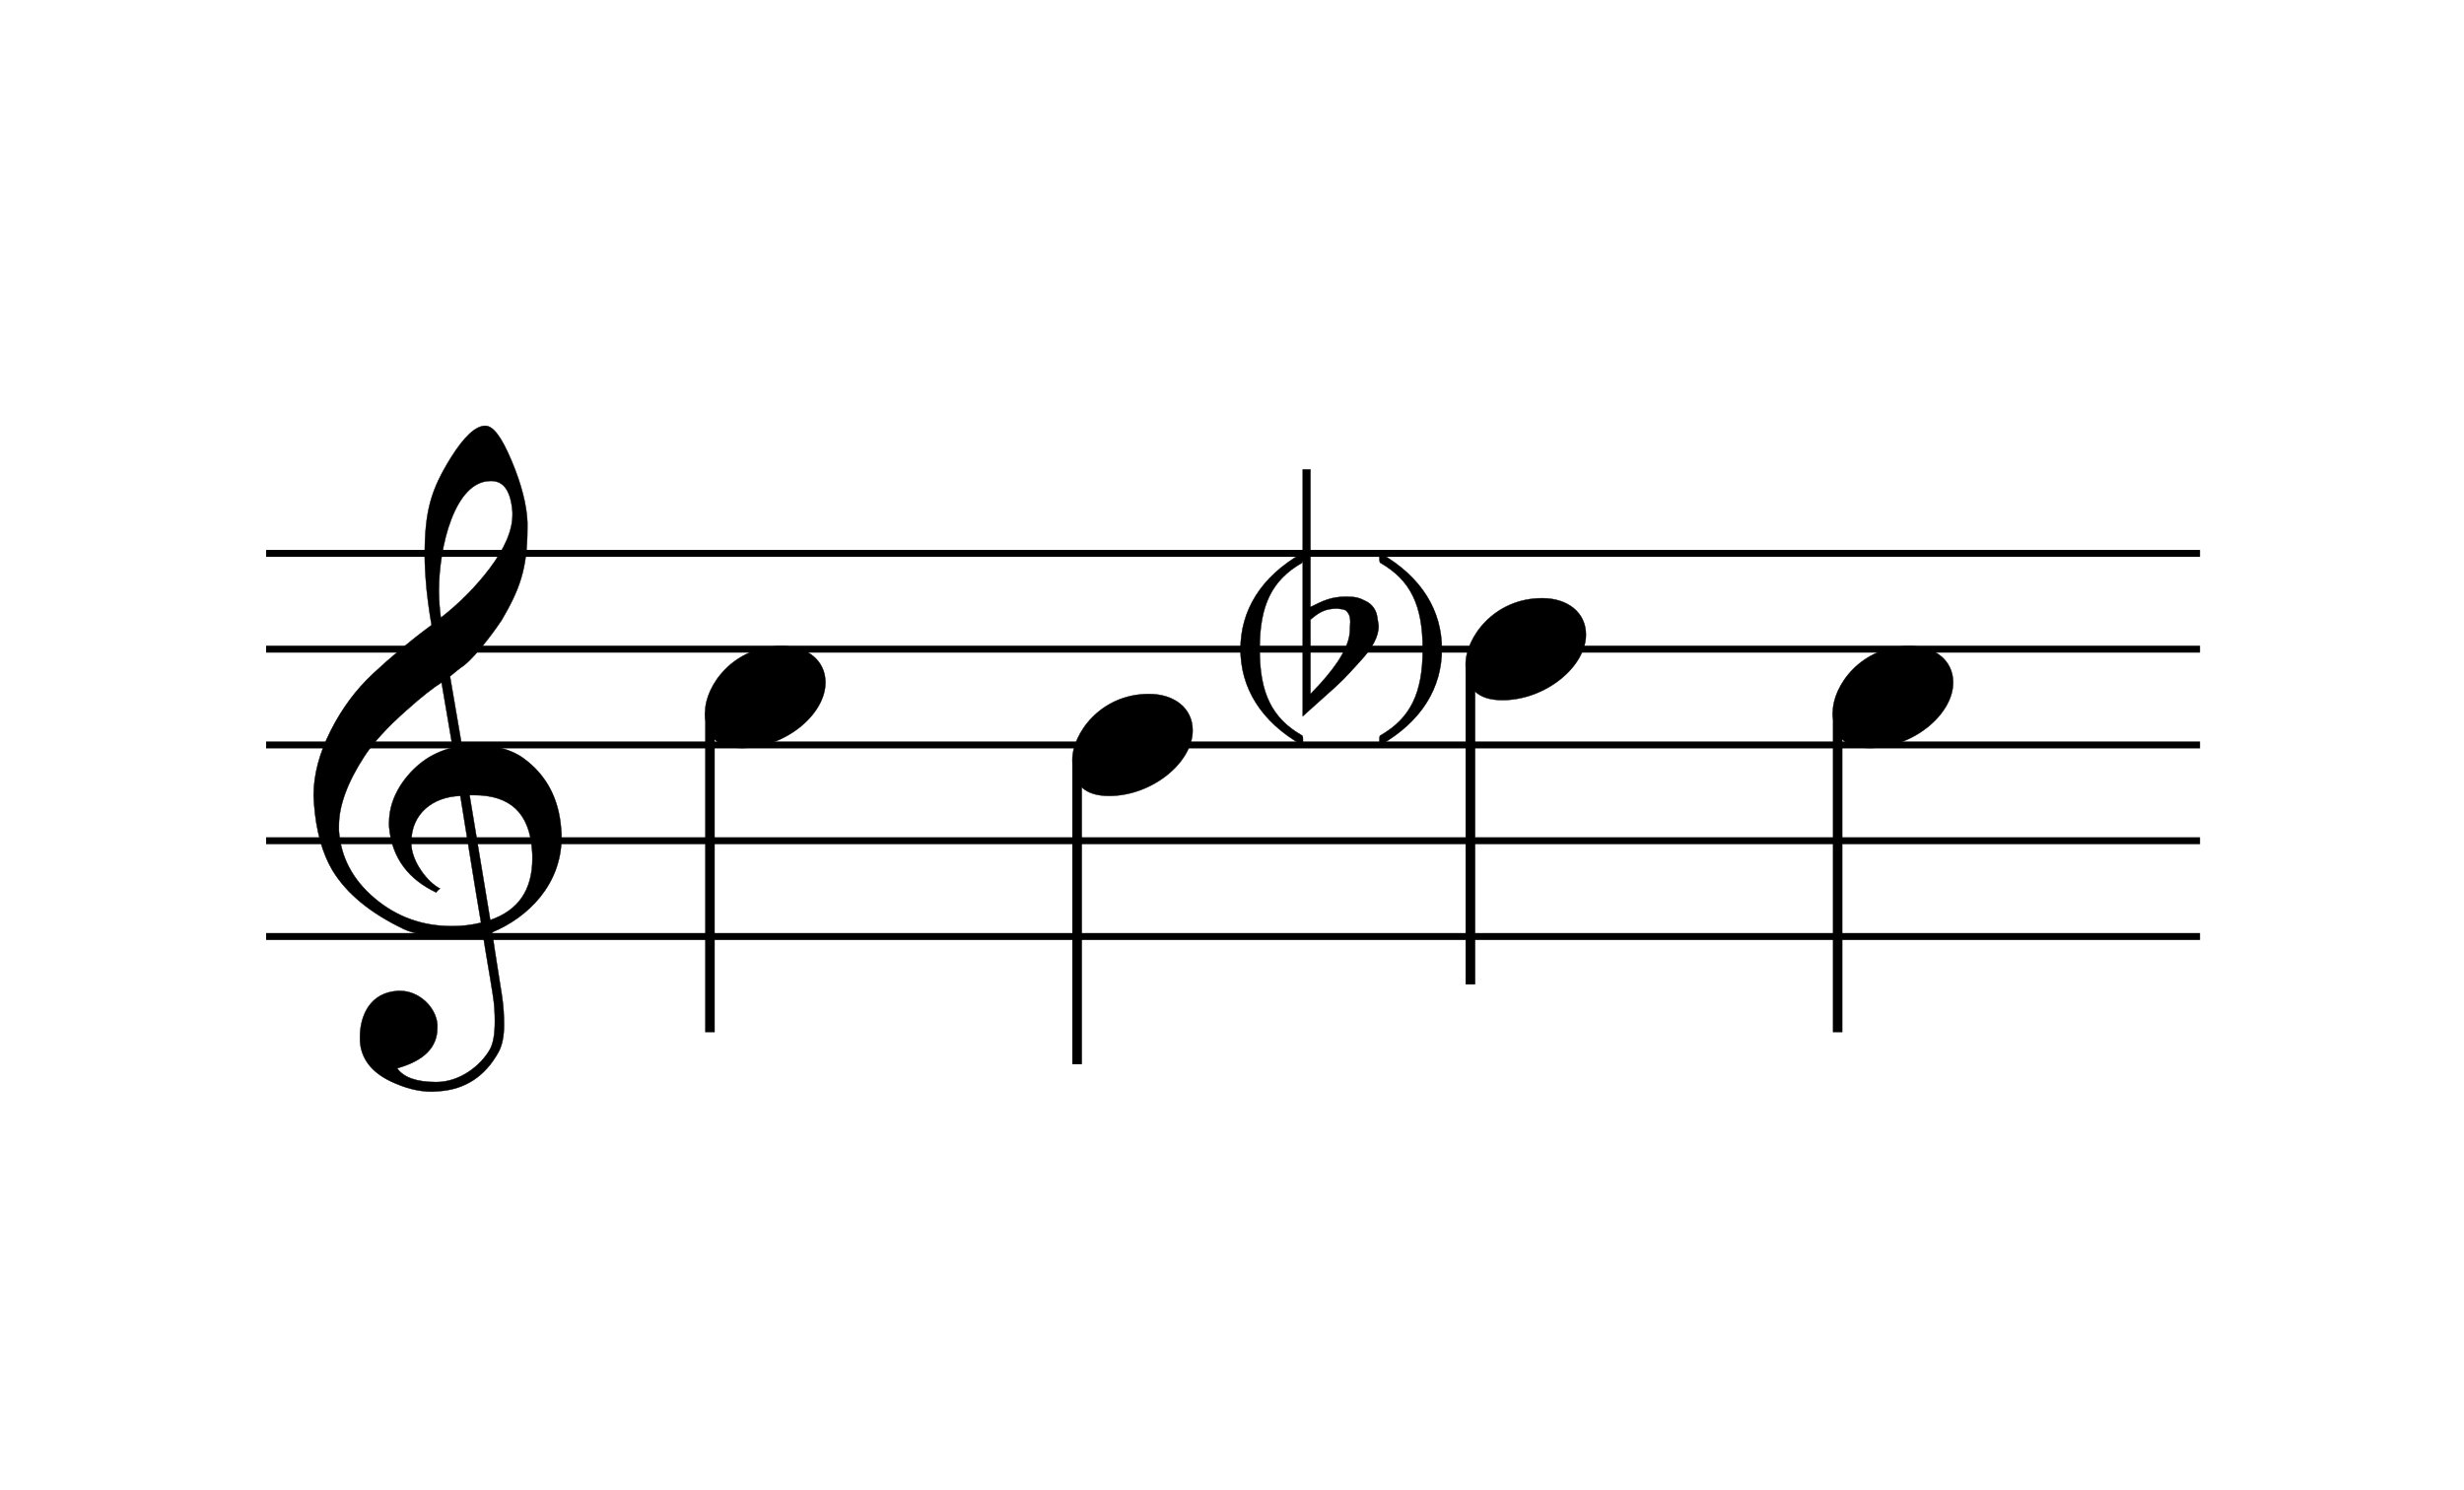
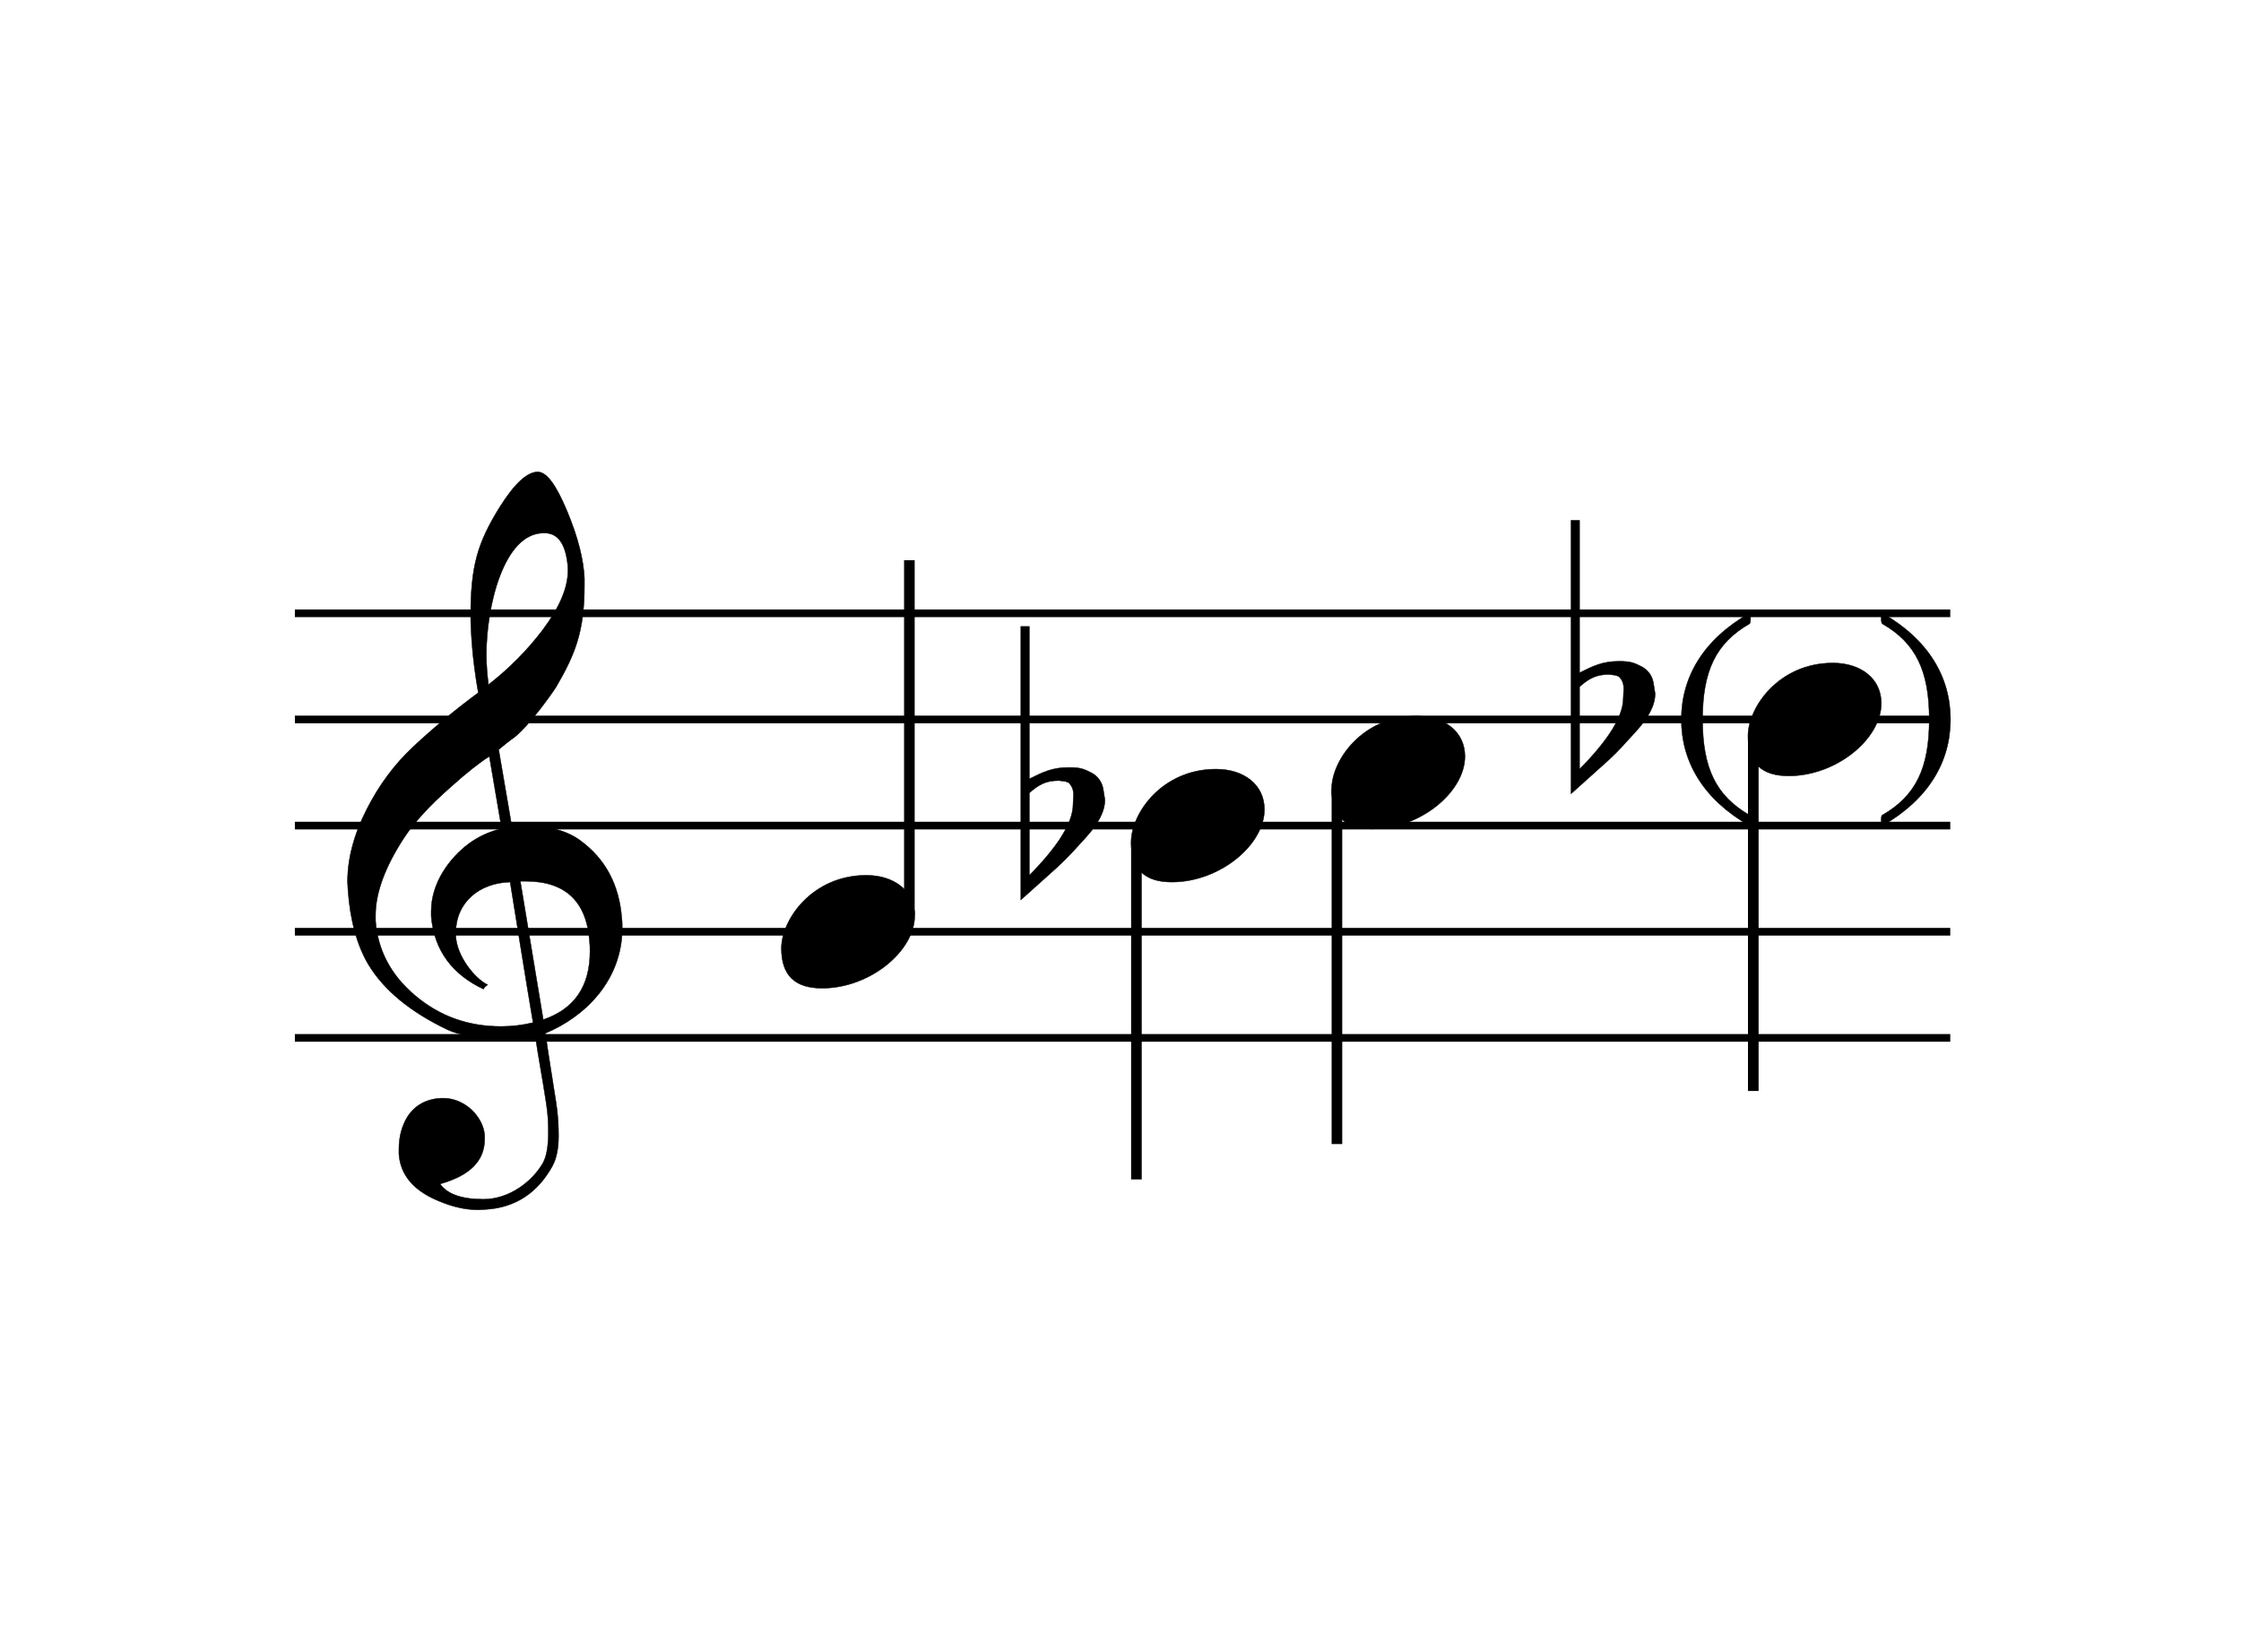
- <svg xmlns="http://www.w3.org/2000/svg" xmlns:xlink="http://www.w3.org/1999/xlink" width="463px" height="280px" version="1.1" overflow="visible" id="gcfdxr5">
+ <svg xmlns="http://www.w3.org/2000/svg" xmlns:xlink="http://www.w3.org/1999/xlink" width="380px" height="280px" version="1.1" overflow="visible" id="wcnda8u">
  <defs>
-     <g id="E050-gcfdxr5">
+     <g id="E050-wcnda8u">
      <path transform="scale(1,-1)" d="M441 -245c-23 -4 -48 -6 -76 -6c-59 0 -102 7 -130 20c-88 42 -150 93 -187 154c-26 44 -43 103 -48 176c0 6 -1 13 -1 19c0 54 15 111 45 170c29 57 65 106 110 148s96 85 153 127c-3 16 -8 46 -13 92c-4 43 -5 73 -5 89c0 117 16 172 69 257c34 54 64 82 89 82 c21 0 43 -30 69 -92s39 -115 41 -159v-15c0 -109 -21 -162 -67 -241c-13 -20 -63 -90 -98 -118c-13 -9 -25 -19 -37 -29l31 -181c8 1 18 2 28 2c58 0 102 -12 133 -35c59 -43 92 -104 98 -184c1 -7 1 -15 1 -22c0 -123 -87 -209 -181 -248c8 -57 17 -110 25 -162 c5 -31 6 -58 6 -80c0 -30 -5 -53 -14 -70c-35 -64 -88 -99 -158 -103c-5 0 -11 -1 -16 -1c-37 0 -72 10 -108 27c-50 24 -77 59 -80 105v11c0 29 7 55 20 76c18 28 45 42 79 44h6c49 0 93 -42 97 -87v-9c0 -51 -34 -86 -105 -106c17 -24 51 -36 102 -36c62 0 116 43 140 85 c9 16 13 41 13 74c0 20 -1 42 -5 67c-8 53 -18 106 -26 159zM461 939c-95 0 -135 -175 -135 -286c0 -24 2 -48 5 -71c50 39 92 82 127 128c40 53 60 100 60 140v8c-4 53 -22 81 -55 81h-2zM406 119l54 -326c73 25 110 78 110 161c0 7 0 15 -1 23c-7 95 -57 142 -151 142h-12 zM382 117c-72 -2 -128 -47 -128 -120v-7c2 -46 43 -99 75 -115c-3 -2 -7 -5 -10 -10c-70 33 -116 88 -123 172v11c0 68 44 126 88 159c23 17 49 29 78 36l-29 170c-21 -13 -52 -37 -92 -73c-50 -44 -86 -84 -109 -119c-45 -69 -67 -130 -67 -182v-13c5 -68 35 -127 93 -176 s125 -73 203 -73c25 0 50 3 75 9c-19 111 -36 221 -54 331z" />
    </g>
-     <g id="E0A4-gcfdxr5">
+     <g id="E0A4-wcnda8u">
      <path transform="scale(1,-1)" d="M0 -39c0 68 73 172 200 172c66 0 114 -37 114 -95c0 -84 -106 -171 -218 -171c-64 0 -96 30 -96 94z" />
    </g>
-     <g id="E26A-gcfdxr5">
+     <g id="E260-wcnda8u">
+       <path transform="scale(1,-1)" d="M20 110c32 16 54 27 93 27c26 0 35 -3 54 -13c13 -7 24 -20 27 -38l4 -25c0 -28 -16 -57 -45 -89c-23 -25 -39 -44 -65 -68l-88 -79v644h20v-359zM90 106c-32 0 -48 -10 -70 -29v-194c31 31 54 59 71 84c21 32 32 59 32 84c0 9 1 16 1 20c0 14 -3 21 -11 30l-8 3z" />
+     </g>
+     <g id="E26A-wcnda8u">
      <path transform="scale(1,-1)" d="M163 -235v-11c0 -3 -1 -4 -1 -4h-2c-108 62 -160 150 -160 250s52 188 160 250h2s1 -1 1 -4v-11s0 -9 -3 -10c-78 -45 -110 -110 -110 -225s32 -180 110 -225c3 -1 3 -7 3 -10z" />
    </g>
-     <g id="E260-gcfdxr5">
-       <path transform="scale(1,-1)" d="M20 110c32 16 54 27 93 27c26 0 35 -3 54 -13c13 -7 24 -20 27 -38l4 -25c0 -28 -16 -57 -45 -89c-23 -25 -39 -44 -65 -68l-88 -79v644h20v-359zM90 106c-32 0 -48 -10 -70 -29v-194c31 31 54 59 71 84c21 32 32 59 32 84c0 9 1 16 1 20c0 14 -3 21 -11 30l-8 3z" />
-     </g>
-     <g id="E26B-gcfdxr5">
+     <g id="E26B-wcnda8u">
      <path transform="scale(1,-1)" d="M0 -235c0 3 0 9 3 10c78 45 110 110 110 225s-32 180 -110 225c-3 1 -3 10 -3 10v11c0 3 1 4 1 4h2c108 -62 160 -150 160 -250s-52 -188 -160 -250h-2s-1 1 -1 4v11z" />
    </g>
  </defs>
-   <style type="text/css">#gcfdxr5 g.ending, #gcfdxr5 g.fing, #gcfdxr5 g.reh, #gcfdxr5 g.tempo {font-weight:bold;}#gcfdxr5 g.dir, #gcfdxr5 g.dynam, #gcfdxr5 g.mNum {font-style:italic;}#gcfdxr5 g.label {font-weight:normal;}#gcfdxr5 ellipse, #gcfdxr5 path, #gcfdxr5 polygon, #gcfdxr5 polyline, #gcfdxr5 rect {stroke:currentColor}</style>
-   <svg class="definition-scale" color="black" font-family="Times, serif" viewBox="0 0 4630 2800">
+   <style type="text/css">#wcnda8u g.ending, #wcnda8u g.fing, #wcnda8u g.reh, #wcnda8u g.tempo {font-weight:bold;}#wcnda8u g.dir, #wcnda8u g.dynam, #wcnda8u g.mNum {font-style:italic;}#wcnda8u g.label {font-weight:normal;}#wcnda8u ellipse, #wcnda8u path, #wcnda8u polygon, #wcnda8u polyline, #wcnda8u rect {stroke:currentColor}</style>
+   <svg class="definition-scale" color="black" font-family="Times, serif" viewBox="0 0 3800 2800">
    <g class="page-margin" transform="translate(500, 500)">
-       <g id="h1a5v4ma" class="mdiv pageMilestone" />
-       <g id="i1bmfdw7" class="score pageMilestone" />
-       <g id="z9nunh5" class="system">
-         <g id="k1p60lyi" class="section systemMilestone" />
-         <g id="qpeh215" class="section systemMilestone" />
-         <g id="x15124tw" class="measure">
-           <g id="gyffw4l" class="staff">
-             <path d="M0 540 L3634 540" stroke-width="13" />
-             <path d="M0 720 L3634 720" stroke-width="13" />
-             <path d="M0 900 L3634 900" stroke-width="13" />
-             <path d="M0 1080 L3634 1080" stroke-width="13" />
-             <path d="M0 1260 L3634 1260" stroke-width="13" />
-             <g id="l1j3qjor" class="clef">
-               <use xlink:href="#E050-gcfdxr5" transform="translate(90, 1080) scale(0.72, 0.72)" />
+       <g id="xrvuq33" class="mdiv pageMilestone" />
+       <g id="ytquwyz" class="score pageMilestone" />
+       <g id="p141qbe4" class="system">
+         <g id="a11a38yi" class="section systemMilestone" />
+         <g id="g1tmqghc" class="section systemMilestone" />
+         <g id="n12vjs2a" class="measure">
+           <g id="wgmnq37" class="staff">
+             <path d="M0 540 L2807 540" stroke-width="13" />
+             <path d="M0 720 L2807 720" stroke-width="13" />
+             <path d="M0 900 L2807 900" stroke-width="13" />
+             <path d="M0 1080 L2807 1080" stroke-width="13" />
+             <path d="M0 1260 L2807 1260" stroke-width="13" />
+             <g id="byume6t" class="clef">
+               <use xlink:href="#E050-wcnda8u" transform="translate(90, 1080) scale(0.72, 0.72)" />
            </g>
-             <g id="m1k7fx0a" class="keySig" />
-             <g id="nyzxvj0" class="meterSig" visibility="hidden" />
-             <g id="h1587awp" class="layer">
-               <g id="iclvnjk" class="note">
+             <g id="c1wdkclr" class="keySig" />
+             <g id="dcas2a3" class="meterSig" visibility="hidden" />
+             <g id="x29qxfk" class="layer">
+               <g id="y185rc9g" class="note">
                <g class="notehead">
-                   <use xlink:href="#E0A4-gcfdxr5" transform="translate(825, 810) scale(0.72, 0.72)" />
+                   <use xlink:href="#E0A4-wcnda8u" transform="translate(825, 1080) scale(0.72, 0.72)" />
                </g>
-                 <g id="nznp380" class="stem">
-                   <path d="M834 838 L834 1440" stroke-width="18" />
+                 <g id="d124nw1k" class="stem">
+                   <path d="M1042 1052 L1042 450" stroke-width="18" />
                </g>
-                 <g id="j1l7rt3h" class="accid" />
+                 <g id="z1bbxlo4" class="accid" />
              </g>
-               <g id="k325qw0" class="note">
+               <g id="a1328adq" class="note">
                <g class="notehead">
-                   <use xlink:href="#E0A4-gcfdxr5" transform="translate(1515, 900) scale(0.72, 0.72)" />
+                   <use xlink:href="#E0A4-wcnda8u" transform="translate(1418, 900) scale(0.72, 0.72)" />
                </g>
-                 <g id="o1xcn0a6" class="stem">
-                   <path d="M1524 928 L1524 1500" stroke-width="18" />
+                 <g id="e1dpms9p" class="stem">
+                   <path d="M1427 928 L1427 1500" stroke-width="18" />
                </g>
-                 <g id="l1u1hvqk" class="accid" />
-               </g>
-               <g id="m7xqoh1" class="note">
-                 <g class="notehead">
-                   <use xlink:href="#E0A4-gcfdxr5" transform="translate(2254, 720) scale(0.72, 0.72)" />
-                 </g>
-                 <g id="pbf2kcz" class="stem">
-                   <path d="M2263 748 L2263 1350" stroke-width="18" />
-                 </g>
-                 <g id="ngw7jg2" class="accid">
-                   <use xlink:href="#E26A-gcfdxr5" transform="translate(1831, 720) scale(0.72, 0.72)" />
-                   <use xlink:href="#E260-gcfdxr5" transform="translate(1948, 720) scale(0.72, 0.72)" />
-                   <use xlink:href="#E26B-gcfdxr5" transform="translate(2092, 720) scale(0.72, 0.72)" />
+                 <g id="b1qq834d" class="accid">
+                   <use xlink:href="#E260-wcnda8u" transform="translate(1231, 900) scale(0.72, 0.72)" />
                </g>
              </g>
-               <g id="o2kk8lp" class="note">
+               <g id="cmfi29i" class="note">
                <g class="notehead">
-                   <use xlink:href="#E0A4-gcfdxr5" transform="translate(2944, 810) scale(0.72, 0.72)" />
+                   <use xlink:href="#E0A4-wcnda8u" transform="translate(1758, 810) scale(0.72, 0.72)" />
                </g>
-                 <g id="qnko8lh" class="stem">
-                   <path d="M2953 838 L2953 1440" stroke-width="18" />
+                 <g id="fnh0ti4" class="stem">
+                   <path d="M1767 838 L1767 1440" stroke-width="18" />
                </g>
-                 <g id="p130u0xi" class="accid" />
+                 <g id="dh7tv7u" class="accid" />
+               </g>
+               <g id="e2bqd7t" class="note">
+                 <g class="notehead">
+                   <use xlink:href="#E0A4-wcnda8u" transform="translate(2464, 720) scale(0.72, 0.72)" />
+                   <use xlink:href="#E26A-wcnda8u" transform="translate(2351, 720) scale(0.72, 0.72)" />
+                   <use xlink:href="#E26B-wcnda8u" transform="translate(2690, 720) scale(0.72, 0.72)" />
+                 </g>
+                 <g id="gccdf5q" class="stem">
+                   <path d="M2473 748 L2473 1350" stroke-width="18" />
+                 </g>
+                 <g id="fbevs5e" class="accid">
+                   <use xlink:href="#E260-wcnda8u" transform="translate(2164, 720) scale(0.72, 0.72)" />
+                 </g>
              </g>
            </g>
          </g>
-           <g id="f1agrcul" class="barLine" />
+           <g id="v1mz1n3l" class="barLine" />
        </g>
-         <g id="z1ey3xyg" class="systemMilestoneEnd qpeh215" />
-         <g id="a1d533aq" class="systemMilestoneEnd k1p60lyi" />
+         <g id="p14poyrm" class="systemMilestoneEnd g1tmqghc" />
+         <g id="qfhrl6m" class="systemMilestoneEnd a11a38yi" />
      </g>
-       <g id="blwg511" class="pageMilestoneEnd i1bmfdw7" />
-       <g id="c3gm4dh" class="pageMilestoneEnd h1a5v4ma" />
-       <g id="d17s7ss8" class="pgHead autogenerated" />
+       <g id="r7ww6bp" class="pageMilestoneEnd ytquwyz" />
+       <g id="s2ewl2s" class="pageMilestoneEnd xrvuq33" />
+       <g id="t104c2y3" class="pgHead autogenerated" />
    </g>
  </svg>
</svg>
